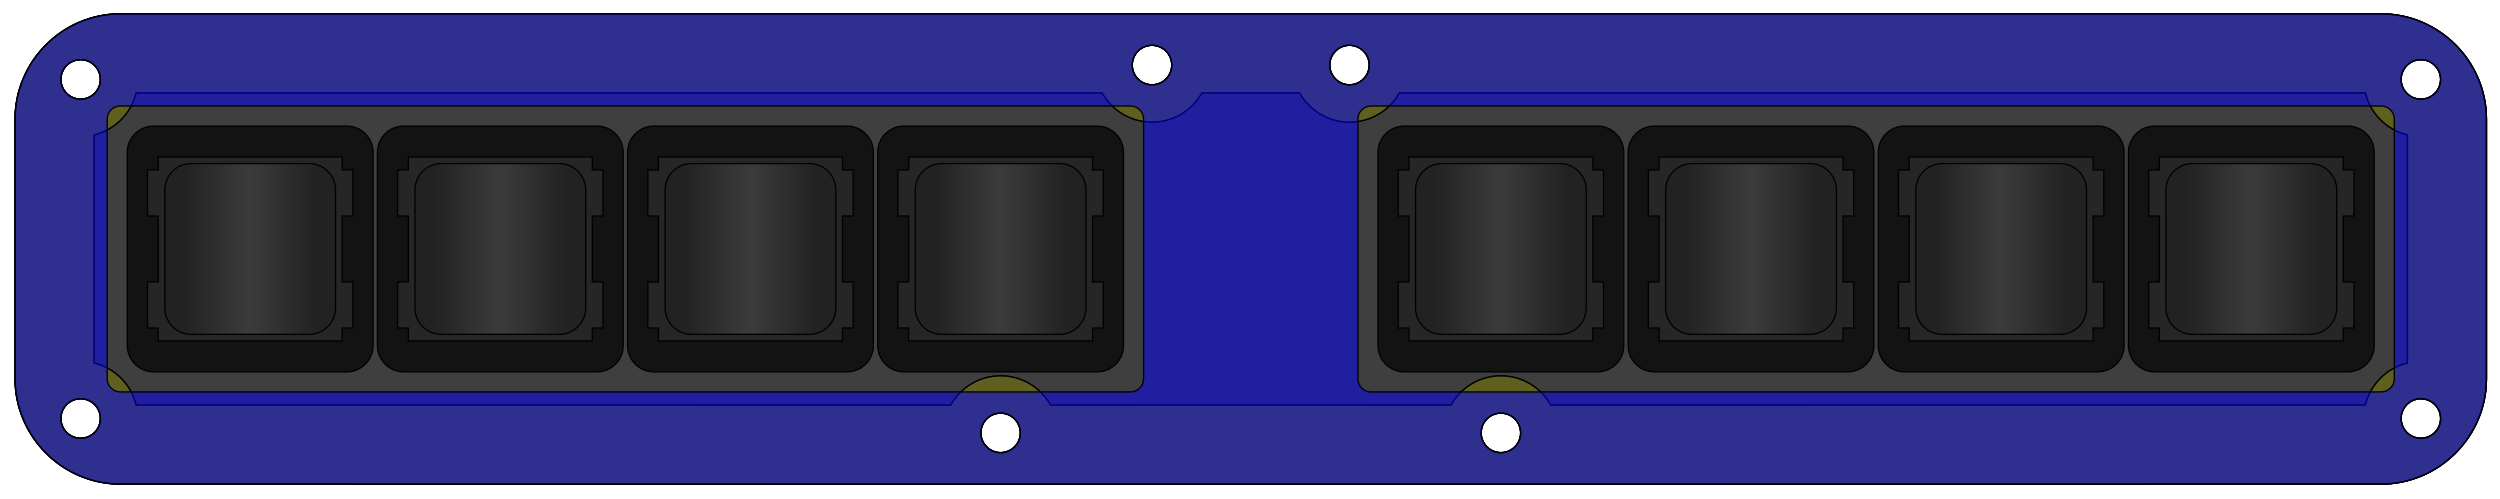
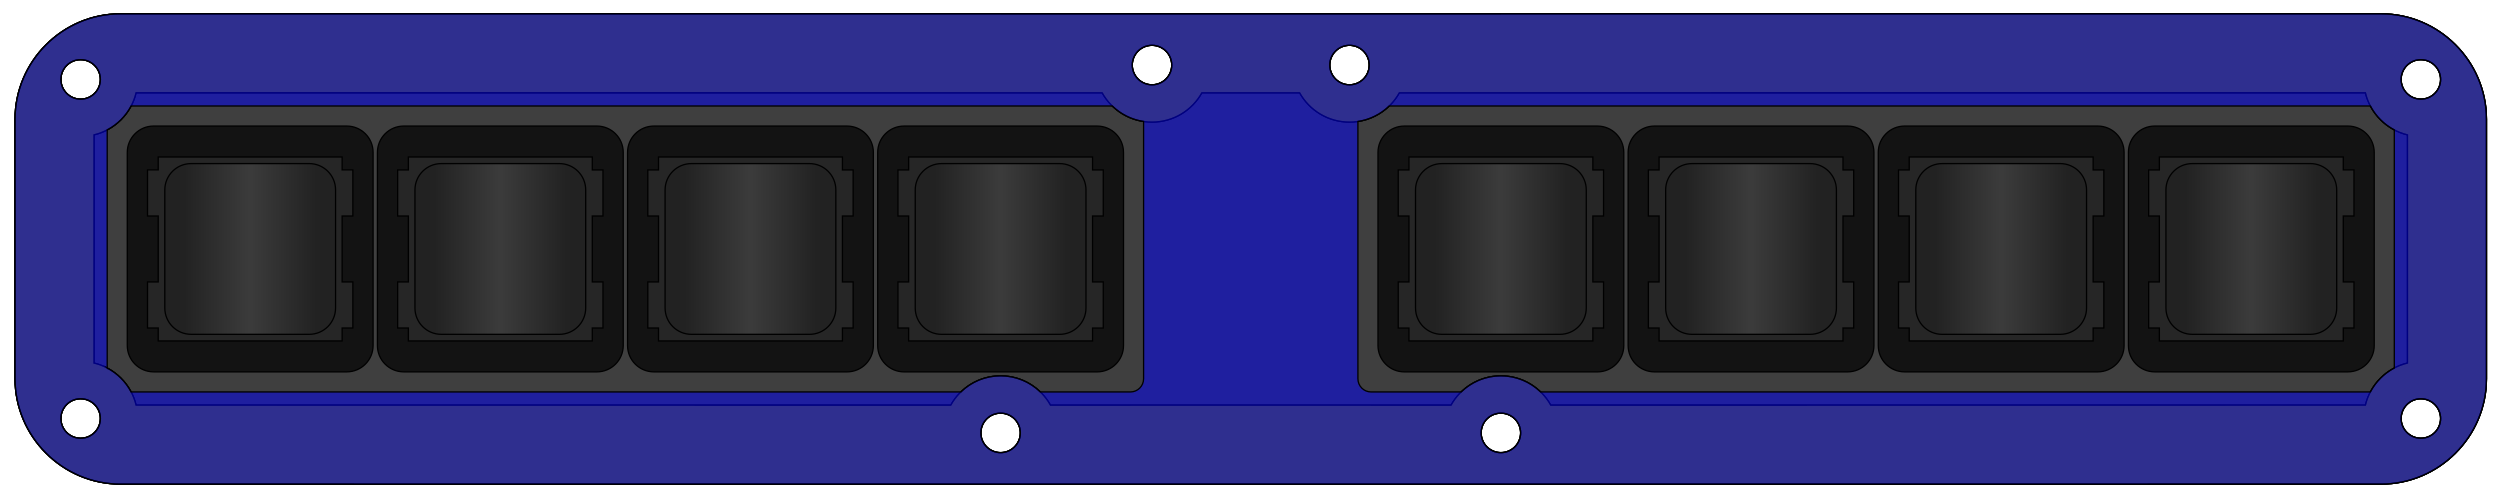
<svg xmlns="http://www.w3.org/2000/svg" height="142.946" stroke-opacity="1" viewBox="0 0 717 143" font-size="1" width="717.432" stroke="rgb(0,0,0)" version="1.1">
  <defs />
  <g stroke-linejoin="miter" stroke-opacity="1.0" fill-opacity="0.5" stroke="rgb(0,0,0)" stroke-width="0.378" fill="rgb(0,0,0)" stroke-linecap="butt" stroke-miterlimit="10.0">
    <path d="M 3.969,108.737 c 0,-24.844 0.001,-49.688 0.001 -74.532c 0,-16.608 13.629,-30.236 30.237 -30.236c 23.937,0 47.874,0.001 71.811 0.001c 0.907,0 1.814,0 2.721 0c 0.002,-0 0.003,-0 0.005 -0c 23.028,0 46.057,0.001 69.085 0.001c 0.907,0 1.814,0 2.721 0c 0.002,-0 0.003,-0 0.005 -0c 23.028,0 46.057,0.001 69.085 0.001c 0.907,0 1.814,0 2.721 0c 11.515,0 23.03,0 34.545 0.001c 23.937,-0 47.873,-0 71.81 -0c 23.869,-0 47.738,-0 71.608 -0c 0.068,-0 0.135,-0 0.202 -0c 11.515,-0 23.03,-0 34.545 -0.001c 0.907,-0 1.814,-0 2.721 -0c 23.028,-0 46.057,-0.001 69.085 -0.001c 0.002,-0 0.003,-0 0.005 -0c 0.907,-0 1.814,-0 2.721 -0c 23.028,-0 46.057,-0.001 69.085 -0.001c 0.002,-0 0.003,-0 0.005 -0c 0.907,-0 1.814,-0 2.721 -0c 23.937,-0 47.874,-0.001 71.811 -0.001c 16.608,-0 30.236,13.628 30.237 30.236c 0,24.844 0.001,49.688 0.001 74.532c 0,0 0,0 0 0c 0,16.608 -13.628,30.236 -30.236 30.236c -23.937,0 -47.874,0.001 -71.811 0.001c -0.907,0 -1.814,0 -2.721 0c -23.03,0 -46.06,0.001 -69.09 0.001c -0.907,0 -1.814,0 -2.721 0c -23.03,0 -46.06,0.001 -69.09 0.001c -0.907,0 -1.814,0 -2.721 0c -11.515,0 -23.03,0 -34.545 0.001c -0.067,-0 -0.135,-0 -0.202 -0c -12.355,0 -24.709,0 -37.064 0.001c -0.066,-0 -0.133,-0 -0.199 -0.001c -11.449,-0 -22.898,-0 -34.347 -0c -11.449,-0 -22.898,-0 -34.347 -0c -0.066,0 -0.133,0.001 -0.199 0.001c -12.422,-0 -24.844,-0 -37.266 -0.001c -11.515,-0 -23.03,-0 -34.545 -0.001c -0.907,-0 -1.814,-0 -2.721 -0c -23.03,-0 -46.06,-0.001 -69.09 -0.001c -0.907,-0 -1.814,-0 -2.721 -0c -23.03,-0 -46.06,-0.001 -69.09 -0.001c -0.907,-0 -1.814,-0 -2.721 -0c -23.937,-0 -47.874,-0.001 -71.811 -0.001c -16.608,-0 -30.236,-13.629 -30.236 -30.236c 0,-0 0,-0 -0 -0ZM 17.128,120.144 c 0,3.131 2.538,5.669 5.669 5.669c 3.131,-0 5.669,-2.538 5.669 -5.669c 0,-3.131 -2.538,-5.669 -5.669 -5.669c -3.131,-0 -5.669,2.538 -5.669 5.669ZM 17.13,22.797 c 0,3.131 2.538,5.669 5.669 5.669c 3.131,-0 5.669,-2.538 5.669 -5.669c 0,-3.131 -2.538,-5.669 -5.669 -5.669c -3.131,-0 -5.669,2.538 -5.669 5.669ZM 281.235,124.275 c 0,3.131 2.538,5.669 5.669 5.669c 3.131,-0 5.669,-2.538 5.669 -5.669c 0,-3.131 -2.538,-5.669 -5.669 -5.669c -3.131,-0 -5.669,2.538 -5.669 5.669ZM 324.7,18.675 c 0,3.131 2.538,5.669 5.669 5.669c 3.131,-0 5.669,-2.538 5.669 -5.669c 0,-3.131 -2.538,-5.669 -5.669 -5.669c -3.131,-0 -5.669,2.538 -5.669 5.669ZM 381.393,18.675 c 0,3.131 2.538,5.669 5.669 5.669c 3.131,-0 5.669,-2.538 5.669 -5.669c 0,-3.131 -2.538,-5.669 -5.669 -5.669c -3.131,-0 -5.669,2.538 -5.669 5.669ZM 424.858,124.275 c 0,3.131 2.538,5.669 5.669 5.669c 3.131,-0 5.669,-2.538 5.669 -5.669c 0,-3.131 -2.538,-5.669 -5.669 -5.669c -3.131,-0 -5.669,2.538 -5.669 5.669ZM 688.964,22.797 c 0,3.131 2.538,5.669 5.669 5.669c 3.131,-0 5.669,-2.538 5.669 -5.669c 0,-3.131 -2.538,-5.669 -5.669 -5.669c -3.131,-0 -5.669,2.538 -5.669 5.669ZM 688.965,120.144 c 0,3.131 2.538,5.669 5.669 5.669c 3.131,-0 5.669,-2.538 5.669 -5.669c 0,-3.131 -2.538,-5.669 -5.669 -5.669c -3.131,-0 -5.669,2.538 -5.669 5.669Z" />
  </g>
  <g stroke-linejoin="miter" stroke-opacity="1.0" fill-opacity="0.5" stroke="rgb(0,0,0)" stroke-width="0.378" fill="rgb(128,128,128)" stroke-linecap="butt" stroke-miterlimit="10.0">
    <path d="M 26.646,104.221 c 0,-21.834 0.001,-43.667 0.001 -65.501c 5.954,-1.434 10.641,-6.12 12.075 -12.074c 22.432,0 44.864,0.001 67.296 0.001c 0.907,0 1.814,0 2.721 0c 0.002,-0 0.003,-0 0.005 -0c 23.028,0 46.057,0.001 69.085 0.001c 0.907,0 1.814,0 2.721 0c 0.002,-0 0.003,-0 0.005 -0c 23.028,0 46.057,0.001 69.085 0.001c 0.907,0 1.814,0 2.721 0c 11.515,0 23.03,0 34.545 0.001c 9.718,-0 19.437,-0 29.155 -0c 2.8,5.013 8.159,8.403 14.309 8.403c 6.15,-0 11.508,-3.39 14.309 -8.403c 4.679,-0 9.359,-0 14.038 -0c 4.679,-0 9.359,-0 14.038 -0c 2.8,5.013 8.159,8.403 14.309 8.403c 6.15,-0 11.508,-3.39 14.309 -8.403c 9.718,-0 19.437,-0 29.155 -0c 11.515,-0 23.03,-0 34.545 -0.001c 0.907,-0 1.814,-0 2.721 -0c 23.028,-0 46.057,-0.001 69.085 -0.001c 0.002,-0 0.003,-0 0.005 -0c 0.907,-0 1.814,-0 2.721 -0c 23.028,-0 46.057,-0.001 69.085 -0.001c 0.002,-0 0.003,-0 0.005 -0c 0.907,-0 1.814,-0 2.721 -0c 22.432,-0 44.864,-0.001 67.296 -0.001c 1.434,5.954 6.121,10.641 12.075 12.074c 0,21.834 0.001,43.667 0.001 65.501c -5.954,1.434 -10.641,6.121 -12.074 12.075c -22.432,0 -44.864,0.001 -67.296 0.001c -0.907,0 -1.814,0 -2.721 0c -23.03,0 -46.06,0.001 -69.09 0.001c -0.907,0 -1.814,0 -2.721 0c -23.03,0 -46.06,0.001 -69.09 0.001c -0.907,0 -1.814,0 -2.721 0c -6.745,0 -13.491,0 -20.236 0c -2.8,-5.013 -8.158,-8.403 -14.308 -8.403c -6.15,-0 -11.509,3.39 -14.309 8.403c -7.652,0 -15.305,0 -22.957 0c -0.033,-0 -0.067,-0 -0.1 -0.001c -11.482,-0 -22.964,-0 -34.446 -0c -11.482,-0 -22.964,-0 -34.446 -0c -0.033,0 -0.067,0.001 -0.1 0.001c -7.652,-0 -15.305,-0 -22.957 -0c -2.8,-5.013 -8.159,-8.403 -14.309 -8.403c -6.15,-0 -11.508,3.39 -14.308 8.403c -6.745,-0 -13.491,-0 -20.236 -0c -0.907,-0 -1.814,-0 -2.721 -0c -23.03,-0 -46.06,-0.001 -69.09 -0.001c -0.907,-0 -1.814,-0 -2.721 -0c -23.03,-0 -46.06,-0.001 -69.09 -0.001c -0.907,-0 -1.814,-0 -2.721 -0c -22.432,-0 -44.864,-0.001 -67.296 -0.001c -1.434,-5.954 -6.12,-10.641 -12.074 -12.075Z" />
  </g>
  <g stroke-linejoin="miter" stroke-opacity="1.0" fill-opacity="0.5" stroke="rgb(0,0,0)" stroke-width="0.378" fill="rgb(255,255,0)" stroke-linecap="butt" stroke-miterlimit="10.0">
    <path d="M 3.969,108.737 c 0,-24.844 0.001,-49.688 0.001 -74.532c 0,-16.608 13.629,-30.236 30.237 -30.236c 23.937,0 47.874,0.001 71.811 0.001c 0.907,0 1.814,0 2.721 0c 0.002,-0 0.003,-0 0.005 -0c 23.028,0 46.057,0.001 69.085 0.001c 0.907,0 1.814,0 2.721 0c 0.002,-0 0.003,-0 0.005 -0c 23.028,0 46.057,0.001 69.085 0.001c 0.907,0 1.814,0 2.721 0c 11.515,0 23.03,0 34.545 0.001c 23.937,-0 47.873,-0 71.81 -0c 23.869,-0 47.738,-0 71.608 -0c 0.068,-0 0.135,-0 0.202 -0c 11.515,-0 23.03,-0 34.545 -0.001c 0.907,-0 1.814,-0 2.721 -0c 23.028,-0 46.057,-0.001 69.085 -0.001c 0.002,-0 0.003,-0 0.005 -0c 0.907,-0 1.814,-0 2.721 -0c 23.028,-0 46.057,-0.001 69.085 -0.001c 0.002,-0 0.003,-0 0.005 -0c 0.907,-0 1.814,-0 2.721 -0c 23.937,-0 47.874,-0.001 71.811 -0.001c 16.608,-0 30.236,13.628 30.237 30.236c 0,24.844 0.001,49.688 0.001 74.532c 0,0 0,0 0 0c 0,16.608 -13.628,30.236 -30.236 30.236c -23.937,0 -47.874,0.001 -71.811 0.001c -0.907,0 -1.814,0 -2.721 0c -23.03,0 -46.06,0.001 -69.09 0.001c -0.907,0 -1.814,0 -2.721 0c -23.03,0 -46.06,0.001 -69.09 0.001c -0.907,0 -1.814,0 -2.721 0c -11.515,0 -23.03,0 -34.545 0.001c -0.067,-0 -0.135,-0 -0.202 -0c -12.355,0 -24.709,0 -37.064 0.001c -0.066,-0 -0.133,-0 -0.199 -0.001c -11.449,-0 -22.898,-0 -34.347 -0c -11.449,-0 -22.898,-0 -34.347 -0c -0.066,0 -0.133,0.001 -0.199 0.001c -12.422,-0 -24.844,-0 -37.266 -0.001c -11.515,-0 -23.03,-0 -34.545 -0.001c -0.907,-0 -1.814,-0 -2.721 -0c -23.03,-0 -46.06,-0.001 -69.09 -0.001c -0.907,-0 -1.814,-0 -2.721 -0c -23.03,-0 -46.06,-0.001 -69.09 -0.001c -0.907,-0 -1.814,-0 -2.721 -0c -23.937,-0 -47.874,-0.001 -71.811 -0.001c -16.608,-0 -30.236,-13.629 -30.236 -30.236c 0,-0 0,-0 -0 -0ZM 26.646,104.221 c 5.954,1.434 10.64,6.121 12.074 12.075c 22.432,0 44.864,0.001 67.296 0.001c 0.907,0 1.814,0 2.721 0c 23.03,0 46.06,0.001 69.09 0.001c 0.907,0 1.814,0 2.721 0c 23.03,0 46.06,0.001 69.09 0.001c 0.907,0 1.814,0 2.721 0c 6.745,0 13.491,0 20.236 0c 2.8,-5.013 8.158,-8.403 14.308 -8.403c 6.15,-0 11.509,3.39 14.309 8.403c 7.652,0 15.305,0 22.957 0c 0.033,-0 0.067,-0 0.1 -0.001c 11.482,-0 22.964,-0 34.446 -0c 11.482,-0 22.964,-0 34.446 -0c 0.033,0 0.067,0.001 0.1 0.001c 7.652,-0 15.305,-0 22.957 -0c 2.8,-5.013 8.159,-8.403 14.309 -8.403c 6.15,-0 11.508,3.39 14.308 8.403c 6.745,-0 13.491,-0 20.236 -0c 0.907,-0 1.814,-0 2.721 -0c 23.03,-0 46.06,-0.001 69.09 -0.001c 0.907,-0 1.814,-0 2.721 -0c 23.03,-0 46.06,-0.001 69.09 -0.001c 0.907,-0 1.814,-0 2.721 -0c 22.432,-0 44.864,-0.001 67.296 -0.001c 1.434,-5.954 6.12,-10.641 12.074 -12.075c -0,-21.834 -0.001,-43.667 -0.001 -65.501c -5.954,-1.434 -10.641,-6.12 -12.075 -12.074c -22.432,0 -44.864,0.001 -67.296 0.001c -0.907,0 -1.814,0 -2.721 0c -0.002,-0 -0.003,-0 -0.005 -0c -23.028,0 -46.057,0.001 -69.085 0.001c -0.907,0 -1.814,0 -2.721 0c -0.002,-0 -0.003,-0 -0.005 -0c -23.028,0 -46.057,0.001 -69.085 0.001c -0.907,0 -1.814,0 -2.721 0c -11.515,0 -23.03,0 -34.545 0.001c -9.718,-0 -19.437,-0 -29.155 -0c -2.8,5.013 -8.159,8.403 -14.309 8.403c -6.15,-0 -11.508,-3.39 -14.309 -8.403c -4.679,-0 -9.359,-0 -14.038 -0c -4.679,-0 -9.359,-0 -14.038 -0c -2.8,5.013 -8.159,8.403 -14.309 8.403c -6.15,-0 -11.508,-3.39 -14.309 -8.403c -9.718,-0 -19.437,-0 -29.155 -0c -11.515,-0 -23.03,-0 -34.545 -0.001c -0.907,-0 -1.814,-0 -2.721 -0c -23.028,-0 -46.057,-0.001 -69.085 -0.001c -0.002,-0 -0.003,-0 -0.005 -0c -0.907,-0 -1.814,-0 -2.721 -0c -23.028,-0 -46.057,-0.001 -69.085 -0.001c -0.002,-0 -0.003,-0 -0.005 -0c -0.907,-0 -1.814,-0 -2.721 -0c -22.432,-0 -44.864,-0.001 -67.296 -0.001c -1.434,5.954 -6.121,10.641 -12.075 12.074c -0,21.834 -0.001,43.667 -0.001 65.501ZM 17.128,120.144 c 0,3.131 2.538,5.669 5.669 5.669c 3.131,-0 5.669,-2.538 5.669 -5.669c 0,-3.131 -2.538,-5.669 -5.669 -5.669c -3.131,-0 -5.669,2.538 -5.669 5.669ZM 17.13,22.797 c 0,3.131 2.538,5.669 5.669 5.669c 3.131,-0 5.669,-2.538 5.669 -5.669c 0,-3.131 -2.538,-5.669 -5.669 -5.669c -3.131,-0 -5.669,2.538 -5.669 5.669ZM 281.235,124.275 c 0,3.131 2.538,5.669 5.669 5.669c 3.131,-0 5.669,-2.538 5.669 -5.669c 0,-3.131 -2.538,-5.669 -5.669 -5.669c -3.131,-0 -5.669,2.538 -5.669 5.669ZM 324.7,18.675 c 0,3.131 2.538,5.669 5.669 5.669c 3.131,-0 5.669,-2.538 5.669 -5.669c 0,-3.131 -2.538,-5.669 -5.669 -5.669c -3.131,-0 -5.669,2.538 -5.669 5.669ZM 381.393,18.675 c 0,3.131 2.538,5.669 5.669 5.669c 3.131,-0 5.669,-2.538 5.669 -5.669c 0,-3.131 -2.538,-5.669 -5.669 -5.669c -3.131,-0 -5.669,2.538 -5.669 5.669ZM 424.858,124.275 c 0,3.131 2.538,5.669 5.669 5.669c 3.131,-0 5.669,-2.538 5.669 -5.669c 0,-3.131 -2.538,-5.669 -5.669 -5.669c -3.131,-0 -5.669,2.538 -5.669 5.669ZM 688.964,22.797 c 0,3.131 2.538,5.669 5.669 5.669c 3.131,-0 5.669,-2.538 5.669 -5.669c 0,-3.131 -2.538,-5.669 -5.669 -5.669c -3.131,-0 -5.669,2.538 -5.669 5.669ZM 688.965,120.144 c 0,3.131 2.538,5.669 5.669 5.669c 3.131,-0 5.669,-2.538 5.669 -5.669c 0,-3.131 -2.538,-5.669 -5.669 -5.669c -3.131,-0 -5.669,2.538 -5.669 5.669Z" />
  </g>
  <g stroke-linejoin="miter" stroke-opacity="1.0" fill-opacity="0.5" stroke="rgb(0,0,0)" stroke-width="0.378" fill="rgb(0,0,0)" stroke-linecap="butt" stroke-miterlimit="10.0">
    <path d="M 3.969,108.737 c 0,-24.844 0.001,-49.688 0.001 -74.532c 0,-16.608 13.629,-30.236 30.237 -30.236c 23.937,0 47.874,0.001 71.811 0.001c 0.907,0 1.814,0 2.721 0c 0.002,-0 0.003,-0 0.005 -0c 23.028,0 46.057,0.001 69.085 0.001c 0.907,0 1.814,0 2.721 0c 0.002,-0 0.003,-0 0.005 -0c 23.028,0 46.057,0.001 69.085 0.001c 0.907,0 1.814,0 2.721 0c 11.515,0 23.03,0 34.545 0.001c 23.937,-0 47.873,-0 71.81 -0c 23.869,-0 47.738,-0 71.608 -0c 0.068,-0 0.135,-0 0.202 -0c 11.515,-0 23.03,-0 34.545 -0.001c 0.907,-0 1.814,-0 2.721 -0c 23.028,-0 46.057,-0.001 69.085 -0.001c 0.002,-0 0.003,-0 0.005 -0c 0.907,-0 1.814,-0 2.721 -0c 23.028,-0 46.057,-0.001 69.085 -0.001c 0.002,-0 0.003,-0 0.005 -0c 0.907,-0 1.814,-0 2.721 -0c 23.937,-0 47.874,-0.001 71.811 -0.001c 16.608,-0 30.236,13.628 30.237 30.236c 0,24.844 0.001,49.688 0.001 74.532c 0,0 0,0 0 0c 0,16.608 -13.628,30.236 -30.236 30.236c -23.937,0 -47.874,0.001 -71.811 0.001c -0.907,0 -1.814,0 -2.721 0c -23.03,0 -46.06,0.001 -69.09 0.001c -0.907,0 -1.814,0 -2.721 0c -23.03,0 -46.06,0.001 -69.09 0.001c -0.907,0 -1.814,0 -2.721 0c -11.515,0 -23.03,0 -34.545 0.001c -0.067,-0 -0.135,-0 -0.202 -0c -12.355,0 -24.709,0 -37.064 0.001c -0.066,-0 -0.133,-0 -0.199 -0.001c -11.449,-0 -22.898,-0 -34.347 -0c -11.449,-0 -22.898,-0 -34.347 -0c -0.066,0 -0.133,0.001 -0.199 0.001c -12.422,-0 -24.844,-0 -37.266 -0.001c -11.515,-0 -23.03,-0 -34.545 -0.001c -0.907,-0 -1.814,-0 -2.721 -0c -23.03,-0 -46.06,-0.001 -69.09 -0.001c -0.907,-0 -1.814,-0 -2.721 -0c -23.03,-0 -46.06,-0.001 -69.09 -0.001c -0.907,-0 -1.814,-0 -2.721 -0c -23.937,-0 -47.874,-0.001 -71.811 -0.001c -16.608,-0 -30.236,-13.629 -30.236 -30.236c 0,-0 0,-0 -0 -0ZM 41.999,94.165 c 1.024,0 2.048,0 3.072 0c -0,1.235 -0,2.47 -0 3.706c 17.6,0 35.2,0.001 52.8 0.001c 0,-1.235 0,-2.47 0 -3.706c 1.024,0 2.048,0 3.072 0c 0,-4.41 0,-8.819 0 -13.229c -1.024,-0 -2.048,-0 -3.072 -0c 0,-6.31 0,-12.621 0 -18.931c 1.024,0 2.048,0 3.072 0c 0,-4.41 0,-8.819 0 -13.229c -1.024,-0 -2.048,-0 -3.072 -0c 0,-1.235 0,-2.47 0 -3.706c -17.6,-0 -35.2,-0.001 -52.8 -0.001c -0,1.235 -0,2.47 -0 3.706c -1.024,-0 -2.048,-0 -3.072 -0c -0,4.41 -0,8.819 -0 13.229c 1.024,0 2.048,0 3.072 0c -0,6.31 -0,12.621 -0 18.931c -1.024,-0 -2.048,-0 -3.072 -0c -0,4.41 -0,8.819 -0 13.229ZM 113.81,94.167 c 1.024,0 2.048,0 3.072 0c -0,1.235 -0,2.47 -0 3.706c 17.6,0 35.2,0.001 52.8 0.001c 0,-1.235 0,-2.47 0 -3.706c 1.024,0 2.048,0 3.072 0c 0,-4.41 0,-8.819 0 -13.229c -1.024,-0 -2.048,-0 -3.072 -0c 0,-6.31 0,-12.621 0 -18.931c 1.024,0 2.048,0 3.072 0c 0,-4.41 0,-8.819 0 -13.229c -1.024,-0 -2.048,-0 -3.072 -0c 0,-1.235 0,-2.47 0 -3.706c -17.6,-0 -35.2,-0.001 -52.8 -0.001c -0,1.235 -0,2.47 -0 3.706c -1.024,-0 -2.048,-0 -3.072 -0c -0,4.41 -0,8.819 -0 13.229c 1.024,0 2.048,0 3.072 0c -0,6.31 -0,12.621 -0 18.931c -1.024,-0 -2.048,-0 -3.072 -0c -0,4.41 -0,8.819 -0 13.229ZM 185.621,94.168 c 1.024,0 2.048,0 3.072 0c -0,1.235 -0,2.47 -0 3.706c 17.6,0 35.2,0.001 52.8 0.001c 0,-1.235 0,-2.47 0 -3.706c 1.024,0 2.048,0 3.072 0c 0,-4.41 0,-8.819 0 -13.229c -1.024,-0 -2.048,-0 -3.072 -0c 0,-6.31 0,-12.621 0 -18.931c 1.024,0 2.048,0 3.072 0c 0,-4.41 0,-8.819 0 -13.229c -1.024,-0 -2.048,-0 -3.072 -0c 0,-1.235 0,-2.47 0 -3.706c -17.6,-0 -35.2,-0.001 -52.8 -0.001c -0,1.235 -0,2.47 -0 3.706c -1.024,-0 -2.048,-0 -3.072 -0c -0,4.41 -0,8.819 -0 13.229c 1.024,0 2.048,0 3.072 0c -0,6.31 -0,12.621 -0 18.931c -1.024,-0 -2.048,-0 -3.072 -0c -0,4.41 -0,8.819 -0 13.229ZM 257.432,94.169 c 1.024,0 2.048,0 3.072 0c -0,1.235 -0,2.47 -0 3.706c 17.6,0 35.2,0.001 52.8 0.001c 0,-1.235 0,-2.47 0 -3.706c 1.024,0 2.048,0 3.072 0c 0,-4.41 0,-8.819 0 -13.229c -1.024,-0 -2.048,-0 -3.072 -0c 0,-6.31 0,-12.621 0 -18.931c 1.024,0 2.048,0 3.072 0c 0,-4.41 0,-8.819 0 -13.229c -1.024,-0 -2.048,-0 -3.072 -0c 0,-1.235 0,-2.47 0 -3.706c -17.6,-0 -35.2,-0.001 -52.8 -0.001c -0,1.235 -0,2.47 -0 3.706c -1.024,-0 -2.048,-0 -3.072 -0c -0,4.41 -0,8.819 -0 13.229c 1.024,0 2.048,0 3.072 0c -0,6.31 -0,12.621 -0 18.931c -1.024,-0 -2.048,-0 -3.072 -0c -0,4.41 -0,8.819 -0 13.229ZM 401.055,48.781 c 0,4.41 0,8.819 0 13.229c 1.024,-0 2.048,-0 3.072 -0c 0,6.31 0,12.621 0 18.931c -1.024,0 -2.048,0 -3.072 0c 0,4.41 0,8.819 0 13.229c 1.024,-0 2.048,-0 3.072 -0c 0,1.235 0,2.47 0 3.706c 17.6,-0 35.2,-0.001 52.8 -0.001c -0,-1.235 -0,-2.47 -0 -3.706c 1.024,-0 2.048,-0 3.072 -0c -0,-4.41 -0,-8.819 -0 -13.229c -1.024,0 -2.048,0 -3.072 0c -0,-6.31 -0,-12.621 -0 -18.931c 1.024,-0 2.048,-0 3.072 -0c -0,-4.41 -0,-8.819 -0 -13.229c -1.024,0 -2.048,0 -3.072 0c -0,-1.235 -0,-2.47 -0 -3.706c -17.6,0 -35.2,0.001 -52.8 0.001c 0,1.235 0,2.47 0 3.706c -1.024,0 -2.048,0 -3.072 0ZM 472.865,48.78 c 0,4.41 0,8.819 0 13.229c 1.024,-0 2.048,-0 3.072 -0c 0,6.31 0,12.621 0 18.931c -1.024,0 -2.048,0 -3.072 0c 0,4.41 0,8.819 0 13.229c 1.024,-0 2.048,-0 3.072 -0c 0,1.235 0,2.47 0 3.706c 17.6,-0 35.2,-0.001 52.8 -0.001c -0,-1.235 -0,-2.47 -0 -3.706c 1.024,-0 2.048,-0 3.072 -0c -0,-4.41 -0,-8.819 -0 -13.229c -1.024,0 -2.048,0 -3.072 0c -0,-6.31 -0,-12.621 -0 -18.931c 1.024,-0 2.048,-0 3.072 -0c -0,-4.41 -0,-8.819 -0 -13.229c -1.024,0 -2.048,0 -3.072 0c -0,-1.235 -0,-2.47 -0 -3.706c -17.6,0 -35.2,0.001 -52.8 0.001c 0,1.235 0,2.47 0 3.706c -1.024,0 -2.048,0 -3.072 0ZM 544.677,48.779 c 0,4.41 0,8.819 0 13.229c 1.024,-0 2.048,-0 3.072 -0c 0,6.31 0,12.621 0 18.931c -1.024,0 -2.048,0 -3.072 0c 0,4.41 0,8.819 0 13.229c 1.024,-0 2.048,-0 3.072 -0c 0,1.235 0,2.47 0 3.706c 17.6,-0 35.2,-0.001 52.8 -0.001c -0,-1.235 -0,-2.47 -0 -3.706c 1.024,-0 2.048,-0 3.072 -0c -0,-4.41 -0,-8.819 -0 -13.229c -1.024,0 -2.048,0 -3.072 0c -0,-6.31 -0,-12.621 -0 -18.931c 1.024,-0 2.048,-0 3.072 -0c -0,-4.41 -0,-8.819 -0 -13.229c -1.024,0 -2.048,0 -3.072 0c -0,-1.235 -0,-2.47 -0 -3.706c -17.6,0 -35.2,0.001 -52.8 0.001c 0,1.235 0,2.47 0 3.706c -1.024,0 -2.048,0 -3.072 0ZM 616.487,48.778 c 0,4.41 0,8.819 0 13.229c 1.024,-0 2.048,-0 3.072 -0c 0,6.31 0,12.621 0 18.931c -1.024,0 -2.048,0 -3.072 0c 0,4.41 0,8.819 0 13.229c 1.024,-0 2.048,-0 3.072 -0c 0,1.235 0,2.47 0 3.706c 17.6,-0 35.2,-0.001 52.8 -0.001c -0,-1.235 -0,-2.47 -0 -3.706c 1.024,-0 2.048,-0 3.072 -0c -0,-4.41 -0,-8.819 -0 -13.229c -1.024,0 -2.048,0 -3.072 0c -0,-6.31 -0,-12.621 -0 -18.931c 1.024,-0 2.048,-0 3.072 -0c -0,-4.41 -0,-8.819 -0 -13.229c -1.024,0 -2.048,0 -3.072 0c -0,-1.235 -0,-2.47 -0 -3.706c -17.6,0 -35.2,0.001 -52.8 0.001c 0,1.235 0,2.47 0 3.706c -1.024,0 -2.048,0 -3.072 0ZM 17.128,120.144 c 0,3.131 2.538,5.669 5.669 5.669c 3.131,-0 5.669,-2.538 5.669 -5.669c 0,-3.131 -2.538,-5.669 -5.669 -5.669c -3.131,-0 -5.669,2.538 -5.669 5.669ZM 17.13,22.797 c 0,3.131 2.538,5.669 5.669 5.669c 3.131,-0 5.669,-2.538 5.669 -5.669c 0,-3.131 -2.538,-5.669 -5.669 -5.669c -3.131,-0 -5.669,2.538 -5.669 5.669ZM 281.235,124.275 c 0,3.131 2.538,5.669 5.669 5.669c 3.131,-0 5.669,-2.538 5.669 -5.669c 0,-3.131 -2.538,-5.669 -5.669 -5.669c -3.131,-0 -5.669,2.538 -5.669 5.669ZM 324.7,18.675 c 0,3.131 2.538,5.669 5.669 5.669c 3.131,-0 5.669,-2.538 5.669 -5.669c 0,-3.131 -2.538,-5.669 -5.669 -5.669c -3.131,-0 -5.669,2.538 -5.669 5.669ZM 381.393,18.675 c 0,3.131 2.538,5.669 5.669 5.669c 3.131,-0 5.669,-2.538 5.669 -5.669c 0,-3.131 -2.538,-5.669 -5.669 -5.669c -3.131,-0 -5.669,2.538 -5.669 5.669ZM 424.858,124.275 c 0,3.131 2.538,5.669 5.669 5.669c 3.131,-0 5.669,-2.538 5.669 -5.669c 0,-3.131 -2.538,-5.669 -5.669 -5.669c -3.131,-0 -5.669,2.538 -5.669 5.669ZM 688.964,22.797 c 0,3.131 2.538,5.669 5.669 5.669c 3.131,-0 5.669,-2.538 5.669 -5.669c 0,-3.131 -2.538,-5.669 -5.669 -5.669c -3.131,-0 -5.669,2.538 -5.669 5.669ZM 688.965,120.144 c 0,3.131 2.538,5.669 5.669 5.669c 3.131,-0 5.669,-2.538 5.669 -5.669c 0,-3.131 -2.538,-5.669 -5.669 -5.669c -3.131,-0 -5.669,2.538 -5.669 5.669Z" />
  </g>
  <g stroke-linejoin="miter" stroke-opacity="1.0" fill-opacity="0.5" stroke="rgb(0,0,0)" stroke-width="0.378" fill="rgb(0,0,255)" stroke-linecap="butt" stroke-miterlimit="10.0">
-     <path d="M 3.969,108.737 c 0,-24.844 0.001,-49.688 0.001 -74.532c 0,-16.608 13.629,-30.236 30.237 -30.236c 23.937,0 47.874,0.001 71.811 0.001c 0.907,0 1.814,0 2.721 0c 0.002,-0 0.003,-0 0.005 -0c 23.028,0 46.057,0.001 69.085 0.001c 0.907,0 1.814,0 2.721 0c 0.002,-0 0.003,-0 0.005 -0c 23.028,0 46.057,0.001 69.085 0.001c 0.907,0 1.814,0 2.721 0c 11.515,0 23.03,0 34.545 0.001c 23.937,-0 47.873,-0 71.81 -0c 23.869,-0 47.738,-0 71.608 -0c 0.068,-0 0.135,-0 0.202 -0c 11.515,-0 23.03,-0 34.545 -0.001c 0.907,-0 1.814,-0 2.721 -0c 23.028,-0 46.057,-0.001 69.085 -0.001c 0.002,-0 0.003,-0 0.005 -0c 0.907,-0 1.814,-0 2.721 -0c 23.028,-0 46.057,-0.001 69.085 -0.001c 0.002,-0 0.003,-0 0.005 -0c 0.907,-0 1.814,-0 2.721 -0c 23.937,-0 47.874,-0.001 71.811 -0.001c 16.608,-0 30.236,13.628 30.237 30.236c 0,24.844 0.001,49.688 0.001 74.532c 0,0 0,0 0 0c 0,16.608 -13.628,30.236 -30.236 30.236c -23.937,0 -47.874,0.001 -71.811 0.001c -0.907,0 -1.814,0 -2.721 0c -23.03,0 -46.06,0.001 -69.09 0.001c -0.907,0 -1.814,0 -2.721 0c -23.03,0 -46.06,0.001 -69.09 0.001c -0.907,0 -1.814,0 -2.721 0c -11.515,0 -23.03,0 -34.545 0.001c -0.067,-0 -0.135,-0 -0.202 -0c -12.355,0 -24.709,0 -37.064 0.001c -0.066,-0 -0.133,-0 -0.199 -0.001c -11.449,-0 -22.898,-0 -34.347 -0c -11.449,-0 -22.898,-0 -34.347 -0c -0.066,0 -0.133,0.001 -0.199 0.001c -12.422,-0 -24.844,-0 -37.266 -0.001c -11.515,-0 -23.03,-0 -34.545 -0.001c -0.907,-0 -1.814,-0 -2.721 -0c -23.03,-0 -46.06,-0.001 -69.09 -0.001c -0.907,-0 -1.814,-0 -2.721 -0c -23.03,-0 -46.06,-0.001 -69.09 -0.001c -0.907,-0 -1.814,-0 -2.721 -0c -23.937,-0 -47.874,-0.001 -71.811 -0.001c -16.608,-0 -30.236,-13.629 -30.236 -30.236c 0,-0 0,-0 -0 -0ZM 30.425,108.737 c 0,0 0,0 0 0c 0,2.087 1.692,3.78 3.78 3.78c 23.937,0 47.874,0.001 71.811 0.001c 0.907,0 1.814,0 2.721 0c 23.03,0 46.06,0.001 69.09 0.001c 0.907,0 1.814,0 2.721 0c 23.03,0 46.06,0.001 69.09 0.001c 0.907,0 1.814,0 2.721 0c 23.937,0 47.874,0.001 71.811 0.001c 2.087,0 3.78,-1.692 3.78 -3.78c 0,-24.844 0.001,-49.688 0.001 -74.532c -0,-2.087 -1.692,-3.78 -3.78 -3.78c -23.937,-0 -47.874,-0.001 -71.811 -0.001c -0.907,-0 -1.814,-0 -2.721 -0c -23.028,-0 -46.057,-0.001 -69.085 -0.001c -0.002,-0 -0.003,-0 -0.005 -0c -0.907,-0 -1.814,-0 -2.721 -0c -23.028,-0 -46.057,-0.001 -69.085 -0.001c -0.002,-0 -0.003,-0 -0.005 -0c -0.907,-0 -1.814,-0 -2.721 -0c -23.937,-0 -47.874,-0.001 -71.811 -0.001c -2.087,-0 -3.78,1.692 -3.78 3.78c -0,24.844 -0.001,49.688 -0.001 74.532ZM 389.481,34.21 c 0,24.844 0.001,49.688 0.001 74.532c 0,2.087 1.692,3.78 3.78 3.78c 23.937,-0 47.874,-0.001 71.811 -0.001c 0.907,-0 1.814,-0 2.721 -0c 23.03,-0 46.06,-0.001 69.09 -0.001c 0.907,-0 1.814,-0 2.721 -0c 23.03,-0 46.06,-0.001 69.09 -0.001c 0.907,-0 1.814,-0 2.721 -0c 23.937,-0 47.874,-0.001 71.811 -0.001c 2.087,-0 3.78,-1.692 3.78 -3.78c 0,-0 0,-0 0 -0c -0,-24.844 -0.001,-49.688 -0.001 -74.532c -0,-2.087 -1.692,-3.78 -3.78 -3.78c -23.937,0 -47.874,0.001 -71.811 0.001c -0.907,0 -1.814,0 -2.721 0c -0.002,-0 -0.003,-0 -0.005 -0c -23.028,0 -46.057,0.001 -69.085 0.001c -0.907,0 -1.814,0 -2.721 0c -0.002,-0 -0.003,-0 -0.005 -0c -23.028,0 -46.057,0.001 -69.085 0.001c -0.907,0 -1.814,0 -2.721 0c -23.937,0 -47.874,0.001 -71.811 0.001c -2.087,0 -3.779,1.692 -3.78 3.78ZM 17.128,120.144 c 0,3.131 2.538,5.669 5.669 5.669c 3.131,-0 5.669,-2.538 5.669 -5.669c 0,-3.131 -2.538,-5.669 -5.669 -5.669c -3.131,-0 -5.669,2.538 -5.669 5.669ZM 17.13,22.797 c 0,3.131 2.538,5.669 5.669 5.669c 3.131,-0 5.669,-2.538 5.669 -5.669c 0,-3.131 -2.538,-5.669 -5.669 -5.669c -3.131,-0 -5.669,2.538 -5.669 5.669ZM 281.235,124.275 c 0,3.131 2.538,5.669 5.669 5.669c 3.131,-0 5.669,-2.538 5.669 -5.669c 0,-3.131 -2.538,-5.669 -5.669 -5.669c -3.131,-0 -5.669,2.538 -5.669 5.669ZM 324.7,18.675 c 0,3.131 2.538,5.669 5.669 5.669c 3.131,-0 5.669,-2.538 5.669 -5.669c 0,-3.131 -2.538,-5.669 -5.669 -5.669c -3.131,-0 -5.669,2.538 -5.669 5.669ZM 381.393,18.675 c 0,3.131 2.538,5.669 5.669 5.669c 3.131,-0 5.669,-2.538 5.669 -5.669c 0,-3.131 -2.538,-5.669 -5.669 -5.669c -3.131,-0 -5.669,2.538 -5.669 5.669ZM 424.858,124.275 c 0,3.131 2.538,5.669 5.669 5.669c 3.131,-0 5.669,-2.538 5.669 -5.669c 0,-3.131 -2.538,-5.669 -5.669 -5.669c -3.131,-0 -5.669,2.538 -5.669 5.669ZM 688.964,22.797 c 0,3.131 2.538,5.669 5.669 5.669c 3.131,-0 5.669,-2.538 5.669 -5.669c 0,-3.131 -2.538,-5.669 -5.669 -5.669c -3.131,-0 -5.669,2.538 -5.669 5.669ZM 688.965,120.144 c 0,3.131 2.538,5.669 5.669 5.669c 3.131,-0 5.669,-2.538 5.669 -5.669c 0,-3.131 -2.538,-5.669 -5.669 -5.669c -3.131,-0 -5.669,2.538 -5.669 5.669Z" />
+     <path d="M 3.969,108.737 c 0,-24.844 0.001,-49.688 0.001 -74.532c 0,-16.608 13.629,-30.236 30.237 -30.236c 23.937,0 47.874,0.001 71.811 0.001c 0.907,0 1.814,0 2.721 0c 0.002,-0 0.003,-0 0.005 -0c 23.028,0 46.057,0.001 69.085 0.001c 0.907,0 1.814,0 2.721 0c 0.002,-0 0.003,-0 0.005 -0c 23.028,0 46.057,0.001 69.085 0.001c 0.907,0 1.814,0 2.721 0c 11.515,0 23.03,0 34.545 0.001c 23.937,-0 47.873,-0 71.81 -0c 23.869,-0 47.738,-0 71.608 -0c 0.068,-0 0.135,-0 0.202 -0c 11.515,-0 23.03,-0 34.545 -0.001c 0.907,-0 1.814,-0 2.721 -0c 23.028,-0 46.057,-0.001 69.085 -0.001c 0.002,-0 0.003,-0 0.005 -0c 0.907,-0 1.814,-0 2.721 -0c 23.028,-0 46.057,-0.001 69.085 -0.001c 0.002,-0 0.003,-0 0.005 -0c 0.907,-0 1.814,-0 2.721 -0c 23.937,-0 47.874,-0.001 71.811 -0.001c 16.608,-0 30.236,13.628 30.237 30.236c 0,24.844 0.001,49.688 0.001 74.532c 0,0 0,0 0 0c 0,16.608 -13.628,30.236 -30.236 30.236c -23.937,0 -47.874,0.001 -71.811 0.001c -0.907,0 -1.814,0 -2.721 0c -23.03,0 -46.06,0.001 -69.09 0.001c -0.907,0 -1.814,0 -2.721 0c -23.03,0 -46.06,0.001 -69.09 0.001c -0.907,0 -1.814,0 -2.721 0c -11.515,0 -23.03,0 -34.545 0.001c -0.067,-0 -0.135,-0 -0.202 -0c -12.355,0 -24.709,0 -37.064 0.001c -0.066,-0 -0.133,-0 -0.199 -0.001c -11.449,-0 -22.898,-0 -34.347 -0c -11.449,-0 -22.898,-0 -34.347 -0c -0.066,0 -0.133,0.001 -0.199 0.001c -12.422,-0 -24.844,-0 -37.266 -0.001c -11.515,-0 -23.03,-0 -34.545 -0.001c -0.907,-0 -1.814,-0 -2.721 -0c -23.03,-0 -46.06,-0.001 -69.09 -0.001c -0.907,-0 -1.814,-0 -2.721 -0c -23.03,-0 -46.06,-0.001 -69.09 -0.001c -0.907,-0 -1.814,-0 -2.721 -0c -23.937,-0 -47.874,-0.001 -71.811 -0.001c -16.608,-0 -30.236,-13.629 -30.236 -30.236c 0,-0 0,-0 -0 -0ZM 30.425,105.648 c 2.925,1.542 5.326,3.944 6.869 6.869c 22.907,0 45.815,0.001 68.722 0.001c 0.907,0 1.814,0 2.721 0c 23.03,0 46.06,0.001 69.09 0.001c 0.907,0 1.814,0 2.721 0c 23.03,0 46.06,0.001 69.09 0.001c 0.907,0 1.814,0 2.721 0c 7.713,0 15.427,0 23.14 0c 2.949,-2.862 6.971,-4.623 11.405 -4.623c 4.434,-0 8.456,1.762 11.405 4.624c 8.62,0 17.241,0 25.861 0.001c 2.087,0 3.78,-1.692 3.78 -3.78c 0,-24.622 0.001,-49.244 0.001 -73.866c -3.469,-0.513 -6.584,-2.115 -8.986 -4.446c -22.201,-0 -44.403,-0.001 -66.604 -0.001c -0.907,-0 -1.814,-0 -2.721 -0c -23.028,-0 -46.057,-0.001 -69.085 -0.001c -0.002,-0 -0.003,-0 -0.005 -0c -0.907,-0 -1.814,-0 -2.721 -0c -23.028,-0 -46.057,-0.001 -69.085 -0.001c -0.002,-0 -0.003,-0 -0.005 -0c -0.907,-0 -1.814,-0 -2.721 -0c -22.907,-0 -45.815,-0.001 -68.722 -0.001c -1.542,2.925 -3.944,5.326 -6.869 6.869c -0,22.785 -0.001,45.569 -0.001 68.354ZM 389.481,34.876 c 0,24.622 0.001,49.244 0.001 73.866c 0,2.087 1.692,3.78 3.78 3.78c 8.62,-0 17.241,-0 25.861 -0.001c 2.949,-2.862 6.971,-4.624 11.405 -4.624c 4.434,-0 8.456,1.762 11.405 4.623c 7.713,-0 15.427,-0 23.14 -0c 0.907,-0 1.814,-0 2.721 -0c 23.03,-0 46.06,-0.001 69.09 -0.001c 0.907,-0 1.814,-0 2.721 -0c 23.03,-0 46.06,-0.001 69.09 -0.001c 0.907,-0 1.814,-0 2.721 -0c 22.907,-0 45.815,-0.001 68.722 -0.001c 1.542,-2.925 3.944,-5.327 6.869 -6.869c -0,-22.785 -0.001,-45.569 -0.001 -68.354c -2.925,-1.542 -5.327,-3.944 -6.869 -6.869c -22.907,0 -45.815,0.001 -68.722 0.001c -0.907,0 -1.814,0 -2.721 0c -0.002,-0 -0.003,-0 -0.005 -0c -23.028,0 -46.057,0.001 -69.085 0.001c -0.907,0 -1.814,0 -2.721 0c -0.002,-0 -0.003,-0 -0.005 -0c -23.028,0 -46.057,0.001 -69.085 0.001c -0.907,0 -1.814,0 -2.721 0c -22.201,0 -44.403,0.001 -66.604 0.001c -2.402,2.331 -5.517,3.932 -8.986 4.446ZM 17.128,120.144 c 0,3.131 2.538,5.669 5.669 5.669c 3.131,-0 5.669,-2.538 5.669 -5.669c 0,-3.131 -2.538,-5.669 -5.669 -5.669c -3.131,-0 -5.669,2.538 -5.669 5.669ZM 17.13,22.797 c 0,3.131 2.538,5.669 5.669 5.669c 3.131,-0 5.669,-2.538 5.669 -5.669c 0,-3.131 -2.538,-5.669 -5.669 -5.669c -3.131,-0 -5.669,2.538 -5.669 5.669ZM 281.235,124.275 c 0,3.131 2.538,5.669 5.669 5.669c 3.131,-0 5.669,-2.538 5.669 -5.669c 0,-3.131 -2.538,-5.669 -5.669 -5.669c -3.131,-0 -5.669,2.538 -5.669 5.669ZM 324.7,18.675 c 0,3.131 2.538,5.669 5.669 5.669c 3.131,-0 5.669,-2.538 5.669 -5.669c 0,-3.131 -2.538,-5.669 -5.669 -5.669c -3.131,-0 -5.669,2.538 -5.669 5.669ZM 381.393,18.675 c 0,3.131 2.538,5.669 5.669 5.669c 3.131,-0 5.669,-2.538 5.669 -5.669c 0,-3.131 -2.538,-5.669 -5.669 -5.669c -3.131,-0 -5.669,2.538 -5.669 5.669ZM 424.858,124.275 c 0,3.131 2.538,5.669 5.669 5.669c 3.131,-0 5.669,-2.538 5.669 -5.669c 0,-3.131 -2.538,-5.669 -5.669 -5.669c -3.131,-0 -5.669,2.538 -5.669 5.669ZM 688.964,22.797 c 0,3.131 2.538,5.669 5.669 5.669c 3.131,-0 5.669,-2.538 5.669 -5.669c 0,-3.131 -2.538,-5.669 -5.669 -5.669c -3.131,-0 -5.669,2.538 -5.669 5.669ZM 688.965,120.144 c 0,3.131 2.538,5.669 5.669 5.669c 3.131,-0 5.669,-2.538 5.669 -5.669c 0,-3.131 -2.538,-5.669 -5.669 -5.669c -3.131,-0 -5.669,2.538 -5.669 5.669Z" />
  </g>
  <g stroke-linejoin="miter" stroke-opacity="1.0" fill-opacity="0.7" stroke="rgb(0,0,0)" stroke-width="0.378" fill="rgb(0,0,0)" stroke-linecap="butt" stroke-miterlimit="10.0">
    <path d="M 36.189,99.194 l 0.001,-55.446 c 0,-4.175 3.384,-7.559 7.559 -7.559l 55.446,0.001 c 4.175,0 7.559,3.384 7.559 7.559l -0.001,55.446 c -0,4.175 -3.384,7.559 -7.559 7.559l -55.446,-0.001 c -4.175,-0 -7.559,-3.384 -7.559 -7.559Z" />
  </g>
  <defs>
    <linearGradient x2="5" y1="0" gradientUnits="userSpaceOnUse" spreadMethod="pad" gradientTransform="matrix(-3.7795,-0.0001,0.0001,-3.7795,71.4717,71.4715)" id="gradient12" y2="0" x1="-5">
      <stop stop-opacity="0.1" offset="0" stop-color="rgb(0,0,0)" />
      <stop stop-opacity="0.1" offset="0.5" stop-color="rgb(255,255,255)" />
      <stop stop-opacity="0.1" offset="1" stop-color="rgb(0,0,0)" />
    </linearGradient>
  </defs>
  <g stroke-linejoin="miter" stroke-opacity="1.0" fill-opacity="1" stroke="rgb(0,0,0)" stroke-width="0.378" fill="url(#gradient12)" stroke-linecap="butt" stroke-miterlimit="10.0">
    <path d="M 46.961,88.422 l 0.001,-33.902 c 0,-4.175 3.384,-7.559 7.559 -7.559l 33.902,0.001 c 4.175,0 7.559,3.384 7.559 7.559l -0.001,33.902 c -0,4.175 -3.384,7.559 -7.559 7.559l -33.902,-0.001 c -4.175,-0 -7.559,-3.384 -7.559 -7.559Z" />
  </g>
  <g stroke-linejoin="miter" stroke-opacity="1.0" fill-opacity="0.7" stroke="rgb(0,0,0)" stroke-width="0.378" fill="rgb(0,0,0)" stroke-linecap="butt" stroke-miterlimit="10.0">
    <path d="M 108,99.195 l 0.001,-55.446 c 0,-4.175 3.384,-7.559 7.559 -7.559l 55.446,0.001 c 4.175,0 7.559,3.384 7.559 7.559l -0.001,55.446 c -0,4.175 -3.384,7.559 -7.559 7.559l -55.446,-0.001 c -4.175,-0 -7.559,-3.384 -7.559 -7.559Z" />
  </g>
  <defs>
    <linearGradient x2="5" y1="0" gradientUnits="userSpaceOnUse" spreadMethod="pad" gradientTransform="matrix(-3.7795,-0.0001,0.0001,-3.7795,143.2828,71.4728)" id="gradient16" y2="0" x1="-5">
      <stop stop-opacity="0.1" offset="0" stop-color="rgb(0,0,0)" />
      <stop stop-opacity="0.1" offset="0.5" stop-color="rgb(255,255,255)" />
      <stop stop-opacity="0.1" offset="1" stop-color="rgb(0,0,0)" />
    </linearGradient>
  </defs>
  <g stroke-linejoin="miter" stroke-opacity="1.0" fill-opacity="1" stroke="rgb(0,0,0)" stroke-width="0.378" fill="url(#gradient16)" stroke-linecap="butt" stroke-miterlimit="10.0">
    <path d="M 118.772,88.424 l 0.001,-33.902 c 0,-4.175 3.384,-7.559 7.559 -7.559l 33.902,0.001 c 4.175,0 7.559,3.384 7.559 7.559l -0.001,33.902 c -0,4.175 -3.384,7.559 -7.559 7.559l -33.902,-0.001 c -4.175,-0 -7.559,-3.384 -7.559 -7.559Z" />
  </g>
  <g stroke-linejoin="miter" stroke-opacity="1.0" fill-opacity="0.7" stroke="rgb(0,0,0)" stroke-width="0.378" fill="rgb(0,0,0)" stroke-linecap="butt" stroke-miterlimit="10.0">
    <path d="M 179.811,99.196 l 0.001,-55.446 c 0,-4.175 3.384,-7.559 7.559 -7.559l 55.446,0.001 c 4.175,0 7.559,3.384 7.559 7.559l -0.001,55.446 c -0,4.175 -3.384,7.559 -7.559 7.559l -55.446,-0.001 c -4.175,-0 -7.559,-3.384 -7.559 -7.559Z" />
  </g>
  <defs>
    <linearGradient x2="5" y1="0" gradientUnits="userSpaceOnUse" spreadMethod="pad" gradientTransform="matrix(-3.7795,-0.0001,0.0001,-3.7795,215.0938,71.474)" id="gradient20" y2="0" x1="-5">
      <stop stop-opacity="0.1" offset="0" stop-color="rgb(0,0,0)" />
      <stop stop-opacity="0.1" offset="0.5" stop-color="rgb(255,255,255)" />
      <stop stop-opacity="0.1" offset="1" stop-color="rgb(0,0,0)" />
    </linearGradient>
  </defs>
  <g stroke-linejoin="miter" stroke-opacity="1.0" fill-opacity="1" stroke="rgb(0,0,0)" stroke-width="0.378" fill="url(#gradient20)" stroke-linecap="butt" stroke-miterlimit="10.0">
    <path d="M 190.583,88.425 l 0.001,-33.902 c 0,-4.175 3.384,-7.559 7.559 -7.559l 33.902,0.001 c 4.175,0 7.559,3.384 7.559 7.559l -0.001,33.902 c -0,4.175 -3.384,7.559 -7.559 7.559l -33.902,-0.001 c -4.175,-0 -7.559,-3.384 -7.559 -7.559Z" />
  </g>
  <g stroke-linejoin="miter" stroke-opacity="1.0" fill-opacity="0.7" stroke="rgb(0,0,0)" stroke-width="0.378" fill="rgb(0,0,0)" stroke-linecap="butt" stroke-miterlimit="10.0">
    <path d="M 251.622,99.198 l 0.001,-55.446 c 0,-4.175 3.384,-7.559 7.559 -7.559l 55.446,0.001 c 4.175,0 7.559,3.384 7.559 7.559l -0.001,55.446 c -0,4.175 -3.384,7.559 -7.559 7.559l -55.446,-0.001 c -4.175,-0 -7.559,-3.384 -7.559 -7.559Z" />
  </g>
  <defs>
    <linearGradient x2="5" y1="0" gradientUnits="userSpaceOnUse" spreadMethod="pad" gradientTransform="matrix(-3.7795,-0.0001,0.0001,-3.7795,286.9048,71.4753)" id="gradient24" y2="0" x1="-5">
      <stop stop-opacity="0.1" offset="0" stop-color="rgb(0,0,0)" />
      <stop stop-opacity="0.1" offset="0.5" stop-color="rgb(255,255,255)" />
      <stop stop-opacity="0.1" offset="1" stop-color="rgb(0,0,0)" />
    </linearGradient>
  </defs>
  <g stroke-linejoin="miter" stroke-opacity="1.0" fill-opacity="1" stroke="rgb(0,0,0)" stroke-width="0.378" fill="url(#gradient24)" stroke-linecap="butt" stroke-miterlimit="10.0">
    <path d="M 262.394,88.426 l 0.001,-33.902 c 0,-4.175 3.384,-7.559 7.559 -7.559l 33.902,0.001 c 4.175,0 7.559,3.384 7.559 7.559l -0.001,33.902 c -0,4.175 -3.384,7.559 -7.559 7.559l -33.902,-0.001 c -4.175,-0 -7.559,-3.384 -7.559 -7.559Z" />
  </g>
  <g stroke-linejoin="miter" stroke-opacity="1.0" fill-opacity="0.7" stroke="rgb(0,0,0)" stroke-width="0.378" fill="rgb(0,0,0)" stroke-linecap="butt" stroke-miterlimit="10.0">
    <path d="M 681.242,99.194 l -0.001,-55.446 c -0,-4.175 -3.384,-7.559 -7.559 -7.559l -55.446,0.001 c -4.175,0 -7.559,3.384 -7.559 7.559l 0.001,55.446 c 0,4.175 3.384,7.559 7.559 7.559l 55.446,-0.001 c 4.175,-0 7.559,-3.384 7.559 -7.559Z" />
  </g>
  <defs>
    <linearGradient x2="5" y1="0" gradientUnits="userSpaceOnUse" spreadMethod="pad" gradientTransform="matrix(3.7795,-0.0001,-0.0001,-3.7795,645.9599,71.4715)" id="gradient28" y2="0" x1="-5">
      <stop stop-opacity="0.1" offset="0" stop-color="rgb(0,0,0)" />
      <stop stop-opacity="0.1" offset="0.5" stop-color="rgb(255,255,255)" />
      <stop stop-opacity="0.1" offset="1" stop-color="rgb(0,0,0)" />
    </linearGradient>
  </defs>
  <g stroke-linejoin="miter" stroke-opacity="1.0" fill-opacity="1" stroke="rgb(0,0,0)" stroke-width="0.378" fill="url(#gradient28)" stroke-linecap="butt" stroke-miterlimit="10.0">
    <path d="M 670.471,88.422 l -0.001,-33.902 c -0,-4.175 -3.384,-7.559 -7.559 -7.559l -33.902,0.001 c -4.175,0 -7.559,3.384 -7.559 7.559l 0.001,33.902 c 0,4.175 3.384,7.559 7.559 7.559l 33.902,-0.001 c 4.175,-0 7.559,-3.384 7.559 -7.559Z" />
  </g>
  <g stroke-linejoin="miter" stroke-opacity="1.0" fill-opacity="0.7" stroke="rgb(0,0,0)" stroke-width="0.378" fill="rgb(0,0,0)" stroke-linecap="butt" stroke-miterlimit="10.0">
    <path d="M 609.431,99.195 l -0.001,-55.446 c -0,-4.175 -3.384,-7.559 -7.559 -7.559l -55.446,0.001 c -4.175,0 -7.559,3.384 -7.559 7.559l 0.001,55.446 c 0,4.175 3.384,7.559 7.559 7.559l 55.446,-0.001 c 4.175,-0 7.559,-3.384 7.559 -7.559Z" />
  </g>
  <defs>
    <linearGradient x2="5" y1="0" gradientUnits="userSpaceOnUse" spreadMethod="pad" gradientTransform="matrix(3.7795,-0.0001,-0.0001,-3.7795,574.1489,71.4728)" id="gradient32" y2="0" x1="-5">
      <stop stop-opacity="0.1" offset="0" stop-color="rgb(0,0,0)" />
      <stop stop-opacity="0.1" offset="0.5" stop-color="rgb(255,255,255)" />
      <stop stop-opacity="0.1" offset="1" stop-color="rgb(0,0,0)" />
    </linearGradient>
  </defs>
  <g stroke-linejoin="miter" stroke-opacity="1.0" fill-opacity="1" stroke="rgb(0,0,0)" stroke-width="0.378" fill="url(#gradient32)" stroke-linecap="butt" stroke-miterlimit="10.0">
    <path d="M 598.659,88.424 l -0.001,-33.902 c -0,-4.175 -3.384,-7.559 -7.559 -7.559l -33.902,0.001 c -4.175,0 -7.559,3.384 -7.559 7.559l 0.001,33.902 c 0,4.175 3.384,7.559 7.559 7.559l 33.902,-0.001 c 4.175,-0 7.559,-3.384 7.559 -7.559Z" />
  </g>
  <g stroke-linejoin="miter" stroke-opacity="1.0" fill-opacity="0.7" stroke="rgb(0,0,0)" stroke-width="0.378" fill="rgb(0,0,0)" stroke-linecap="butt" stroke-miterlimit="10.0">
    <path d="M 537.62,99.196 l -0.001,-55.446 c -0,-4.175 -3.384,-7.559 -7.559 -7.559l -55.446,0.001 c -4.175,0 -7.559,3.384 -7.559 7.559l 0.001,55.446 c 0,4.175 3.384,7.559 7.559 7.559l 55.446,-0.001 c 4.175,-0 7.559,-3.384 7.559 -7.559Z" />
  </g>
  <defs>
    <linearGradient x2="5" y1="0" gradientUnits="userSpaceOnUse" spreadMethod="pad" gradientTransform="matrix(3.7795,-0.0001,-0.0001,-3.7795,502.3379,71.474)" id="gradient36" y2="0" x1="-5">
      <stop stop-opacity="0.1" offset="0" stop-color="rgb(0,0,0)" />
      <stop stop-opacity="0.1" offset="0.5" stop-color="rgb(255,255,255)" />
      <stop stop-opacity="0.1" offset="1" stop-color="rgb(0,0,0)" />
    </linearGradient>
  </defs>
  <g stroke-linejoin="miter" stroke-opacity="1.0" fill-opacity="1" stroke="rgb(0,0,0)" stroke-width="0.378" fill="url(#gradient36)" stroke-linecap="butt" stroke-miterlimit="10.0">
    <path d="M 526.848,88.425 l -0.001,-33.902 c -0,-4.175 -3.384,-7.559 -7.559 -7.559l -33.902,0.001 c -4.175,0 -7.559,3.384 -7.559 7.559l 0.001,33.902 c 0,4.175 3.384,7.559 7.559 7.559l 33.902,-0.001 c 4.175,-0 7.559,-3.384 7.559 -7.559Z" />
  </g>
  <g stroke-linejoin="miter" stroke-opacity="1.0" fill-opacity="0.7" stroke="rgb(0,0,0)" stroke-width="0.378" fill="rgb(0,0,0)" stroke-linecap="butt" stroke-miterlimit="10.0">
    <path d="M 465.809,99.198 l -0.001,-55.446 c -0,-4.175 -3.384,-7.559 -7.559 -7.559l -55.446,0.001 c -4.175,0 -7.559,3.384 -7.559 7.559l 0.001,55.446 c 0,4.175 3.384,7.559 7.559 7.559l 55.446,-0.001 c 4.175,-0 7.559,-3.384 7.559 -7.559Z" />
  </g>
  <defs>
    <linearGradient x2="5" y1="0" gradientUnits="userSpaceOnUse" spreadMethod="pad" gradientTransform="matrix(3.7795,-0.0001,-0.0001,-3.7795,430.5269,71.4753)" id="gradient40" y2="0" x1="-5">
      <stop stop-opacity="0.1" offset="0" stop-color="rgb(0,0,0)" />
      <stop stop-opacity="0.1" offset="0.5" stop-color="rgb(255,255,255)" />
      <stop stop-opacity="0.1" offset="1" stop-color="rgb(0,0,0)" />
    </linearGradient>
  </defs>
  <g stroke-linejoin="miter" stroke-opacity="1.0" fill-opacity="1" stroke="rgb(0,0,0)" stroke-width="0.378" fill="url(#gradient40)" stroke-linecap="butt" stroke-miterlimit="10.0">
    <path d="M 455.037,88.426 l -0.001,-33.902 c -0,-4.175 -3.384,-7.559 -7.559 -7.559l -33.902,0.001 c -4.175,0 -7.559,3.384 -7.559 7.559l 0.001,33.902 c 0,4.175 3.384,7.559 7.559 7.559l 33.902,-0.001 c 4.175,-0 7.559,-3.384 7.559 -7.559Z" />
  </g>
</svg>
